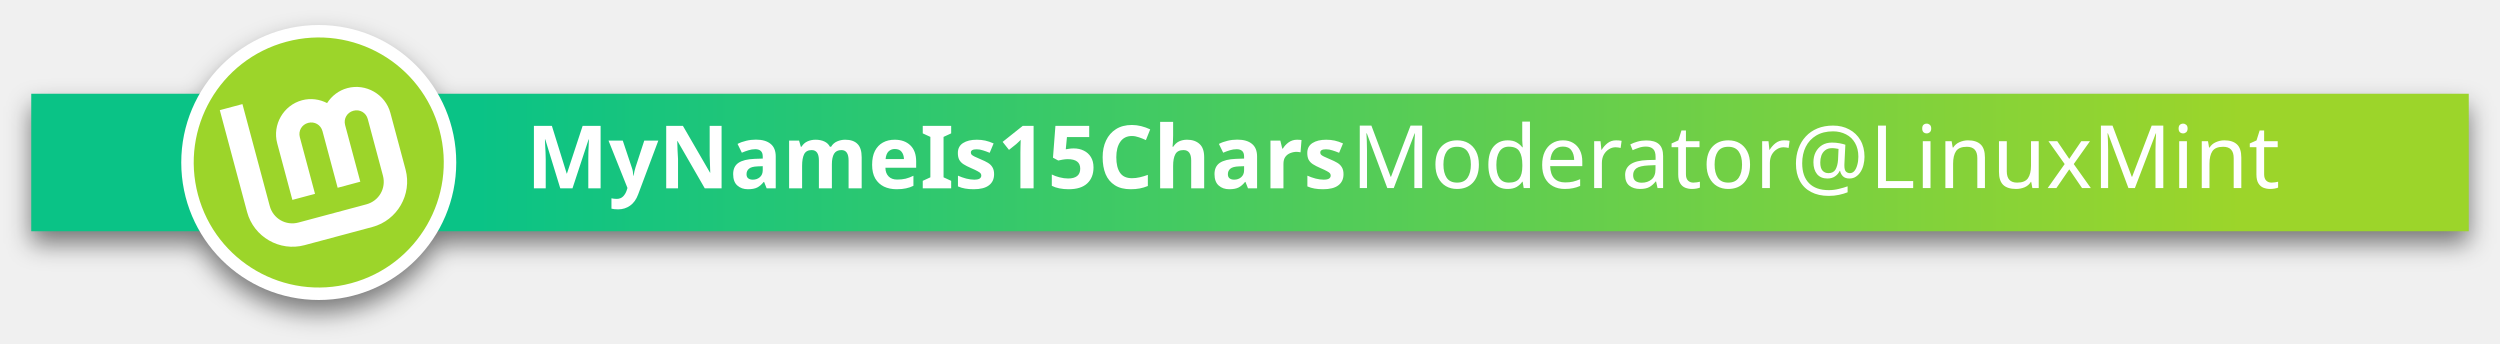
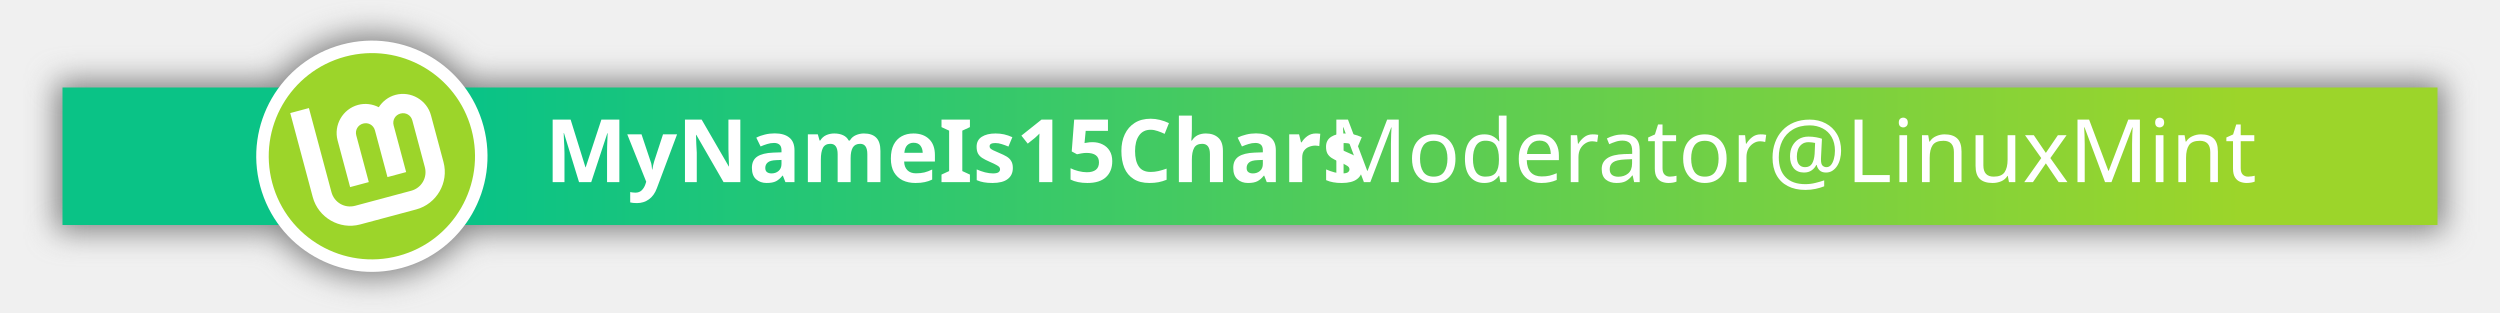
- <svg xmlns="http://www.w3.org/2000/svg" xmlns:xlink="http://www.w3.org/1999/xlink" width="400" height="55" viewBox="0 0 400 55" version="1.1" id="SVGRoot" xml:space="preserve">
+ <svg xmlns="http://www.w3.org/2000/svg" xmlns:xlink="http://www.w3.org/1999/xlink" width="400" height="50" viewBox="0 0 400 50" version="1.1" id="SVGRoot" xml:space="preserve">
  <defs id="defs132">
    <linearGradient id="linearGradient2446">
      <stop style="stop-color:#0ac386;stop-opacity:1;" offset="0.147" id="stop2442" />
      <stop style="stop-color:#9cd52a;stop-opacity:1;" offset="0.953" id="stop2444" />
    </linearGradient>
    <linearGradient xlink:href="#linearGradient2446" id="linearGradient2448" x1="25" y1="25" x2="375" y2="25" gradientUnits="userSpaceOnUse" />
-     <filter style="color-interpolation-filters:sRGB;" id="filter4294" x="-0.012" y="-0.109" width="1.025" height="1.218">
+     <filter style="color-interpolation-filters:sRGB" id="filter4294" x="-0.012" y="-0.109" width="1.025" height="1.218">
      <feFlood flood-opacity="0.502" flood-color="rgb(0,0,0)" result="flood" id="feFlood4284" />
      <feComposite in="flood" in2="SourceGraphic" operator="in" result="composite1" id="feComposite4286" />
      <feGaussianBlur in="composite1" stdDeviation="2" result="blur" id="feGaussianBlur4288" />
      <feOffset dx="0" dy="0" result="offset" id="feOffset4290" />
      <feComposite in="offset" in2="offset" operator="atop" result="composite2" id="feComposite4292" />
    </filter>
+     <filter style="color-interpolation-filters:sRGB" id="filter2297" x="-0.017" y="-0.179" width="1.035" height="1.358">
+       <feGaussianBlur stdDeviation="2.346" id="feGaussianBlur2299" />
+     </filter>
  </defs>
-   <g id="layer1">
-     <path id="shadow" style="fill:#666666;fill-opacity:1;stroke:#808080;stroke-width:0;stroke-dasharray:none;stroke-opacity:1;filter:url(#filter4294)" d="M 51,6 A 22,22 0 0 0 32.004,17 H 5 v 22 h 27.004 a 22,22 0 0 0 18.996,11 22,22 0 0 0 18.996,-11 H 395 v -22 H 70.045 A 22,22 0 0 0 51,6 Z" />
-     <rect style="fill:url(#linearGradient2448);fill-opacity:1;stroke-width:1;stroke-opacity:0.25" id="background-bar" width="390" height="22" x="5" y="15" />
-     <g id="logo_halo" transform="translate(0,-1.000002)">
-       <circle style="fill:#ffffff;stroke:none;stroke-width:0;stroke-dasharray:none;stroke-opacity:0.5" id="halo" cx="51" cy="27" r="22" />
-       <g id="logo" transform="rotate(-15,63.09575,60.1809)">
-         <circle style="fill:#9cd52a;fill-opacity:1;stroke:none;stroke-width:0;stroke-miterlimit:4;stroke-dasharray:none" id="background-circle" cx="60" cy="25" r="20" />
-         <path style="color:#000000;fill:#ffffff;fill-opacity:1;stroke:none;stroke-width:0;stroke-dasharray:none" d="m 46.875,12.812 v 16.875 c 0,4.12 3.38,7.5 7.5,7.5 h 11.25 c 4.12,0 7.5,-3.38 7.5,-7.5 v -9.375 c 0,-3.084 -2.541,-5.625 -5.625,-5.625 -1.441,0 -2.75,0.569 -3.75,1.475 C 62.75,15.257 61.441,14.688 60,14.688 c -3.084,0 -5.625,2.541 -5.625,5.625 v 9.375 h 3.75 v -9.375 c 0,-1.058 0.817,-1.875 1.875,-1.875 1.058,0 1.875,0.817 1.875,1.875 v 9.375 h 3.75 v -9.375 c 0,-1.058 0.817,-1.875 1.875,-1.875 1.058,0 1.875,0.817 1.875,1.875 v 9.375 c 0,2.093 -1.657,3.75 -3.75,3.75 h -11.25 c -2.093,0 -3.75,-1.657 -3.75,-3.75 v -16.875 z" id="Lm-path" />
-       </g>
+   <g id="layer3">
+     <path id="shadow-bar" style="display:inline;fill:#808080;fill-opacity:1;stroke-width:2;stroke-opacity:1;stroke:#808080;stroke-dasharray:none;filter:url(#filter2297)" d="M 59.939 6.506 A 18.5 18.5 0 0 0 54.711 7.131 A 18.5 18.5 0 0 0 44.676 14 L 10 14 L 10 36 L 44.68 36 A 18.5 18.5 0 0 0 64.289 42.869 A 18.5 18.5 0 0 0 74.367 36 L 390 36 L 390 14 L 74.32 14 A 18.5 18.5 0 0 0 59.939 6.506 z " />
+   </g>
+   <g id="layer1" style="display:inline">
+     <rect style="fill:url(#linearGradient2448);fill-opacity:1;stroke-width:1;stroke-opacity:0.25" id="background-bar" width="380" height="22" x="10" y="14" />
+     <g id="logo-halo" transform="rotate(-15,59.5,25)" style="display:inline">
+       <circle style="fill:#ffffff;fill-opacity:1;stroke:none;stroke-width:0;stroke-miterlimit:4;stroke-dasharray:none" id="halo" cx="59.5" cy="25" r="18.5" />
+       <circle style="fill:#9cd52a;fill-opacity:1;stroke:none;stroke-width:0;stroke-miterlimit:4;stroke-dasharray:none" id="background-circle" cx="59.5" cy="25" r="16.5" />
+       <path style="color:#000000;fill:#ffffff;fill-opacity:1;stroke:none;stroke-width:0;stroke-dasharray:none" d="m 48.672,14.945 v 13.922 c 0,3.399 2.789,6.188 6.188,6.188 h 9.281 c 3.399,0 6.188,-2.789 6.188,-6.188 v -7.734 c 0,-2.545 -2.096,-4.641 -4.641,-4.641 -1.189,0 -2.269,0.47 -3.094,1.217 -0.825,-0.747 -1.905,-1.217 -3.094,-1.217 -2.545,0 -4.641,2.096 -4.641,4.641 v 7.734 h 3.094 v -7.734 c 0,-0.873 0.674,-1.547 1.547,-1.547 0.873,0 1.547,0.674 1.547,1.547 v 7.734 h 3.094 v -7.734 c 0,-0.873 0.674,-1.547 1.547,-1.547 0.873,0 1.547,0.674 1.547,1.547 v 7.734 c 0,1.727 -1.367,3.094 -3.094,3.094 h -9.281 c -1.727,0 -3.094,-1.367 -3.094,-3.094 V 14.945 Z" id="Lm-path" />
    </g>
  </g>
-   <g id="layer2">
-     <text xml:space="preserve" style="font-weight:500;font-size:14px;font-family:Ubuntu;-inkscape-font-specification:'Ubuntu Medium';opacity:1;fill:#808080;fill-opacity:1;stroke-opacity:0.25" x="84.16" y="30.137" id="name">
-       <tspan id="tspan4818" x="84.16" y="30.137" style="font-style:normal;font-variant:normal;font-weight:bold;font-stretch:normal;font-family:Ubuntu;-inkscape-font-specification:'Ubuntu Bold';fill:#ffffff;fill-opacity:1">MyNameIs15Chars</tspan>
+   <g id="layer2" style="display:inline">
+     <text xml:space="preserve" style="font-weight:500;font-size:14px;font-family:Ubuntu;-inkscape-font-specification:'Ubuntu Medium';opacity:1;fill:#808080;fill-opacity:1;stroke-opacity:0.25" x="87.16" y="29.137" id="name">
+       <tspan id="tspan4818" x="87.16" y="29.137" style="font-style:normal;font-variant:normal;font-weight:bold;font-stretch:normal;font-family:Ubuntu;-inkscape-font-specification:'Ubuntu Bold';fill:#ffffff;fill-opacity:1">MyNameIs15Chars</tspan>
    </text>
-     <text xml:space="preserve" style="font-style:normal;font-variant:normal;font-weight:bold;font-stretch:normal;font-size:14px;font-family:Ubuntu;-inkscape-font-specification:'Ubuntu Bold';opacity:1;fill:#ffffff;fill-opacity:1;stroke-opacity:0.25" x="383" y="30.095" id="function">
-       <tspan id="tspan4974" x="383" y="30.095" style="font-style:normal;font-variant:normal;font-weight:normal;font-stretch:normal;font-family:Ubuntu;-inkscape-font-specification:Ubuntu;text-align:end;text-anchor:end">Moderator@LinuxMint</tspan>
+     <text xml:space="preserve" style="font-style:normal;font-variant:normal;font-weight:bold;font-stretch:normal;font-size:14px;font-family:Ubuntu;-inkscape-font-specification:'Ubuntu Bold';opacity:1;fill:#ffffff;fill-opacity:1;stroke-opacity:0.25" x="379.252" y="29.137" id="function">
+       <tspan id="tspan4974" x="379.252" y="29.137" style="font-style:normal;font-variant:normal;font-weight:normal;font-stretch:normal;font-family:Ubuntu;-inkscape-font-specification:Ubuntu;text-align:end;text-anchor:end">Moderator@LinuxMint</tspan>
    </text>
  </g>
</svg>
